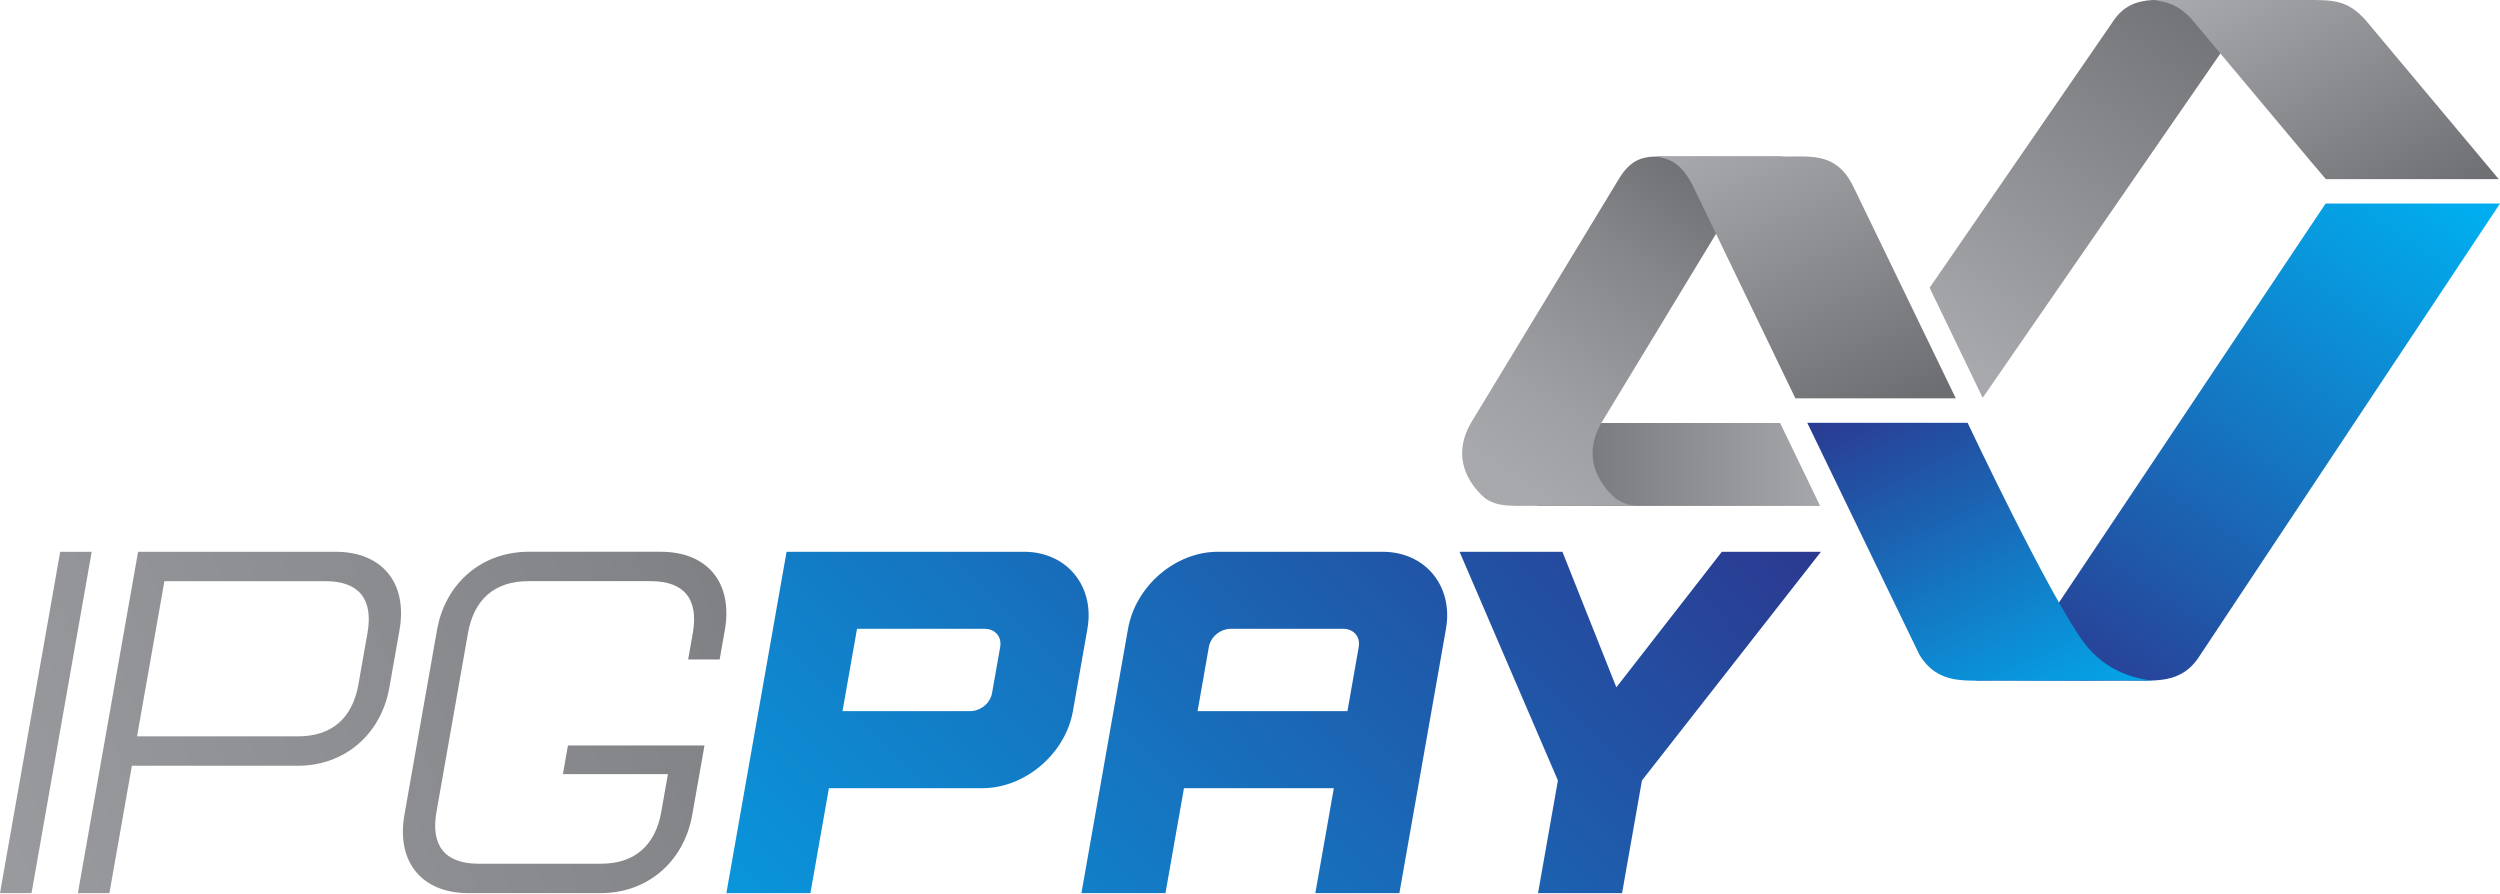
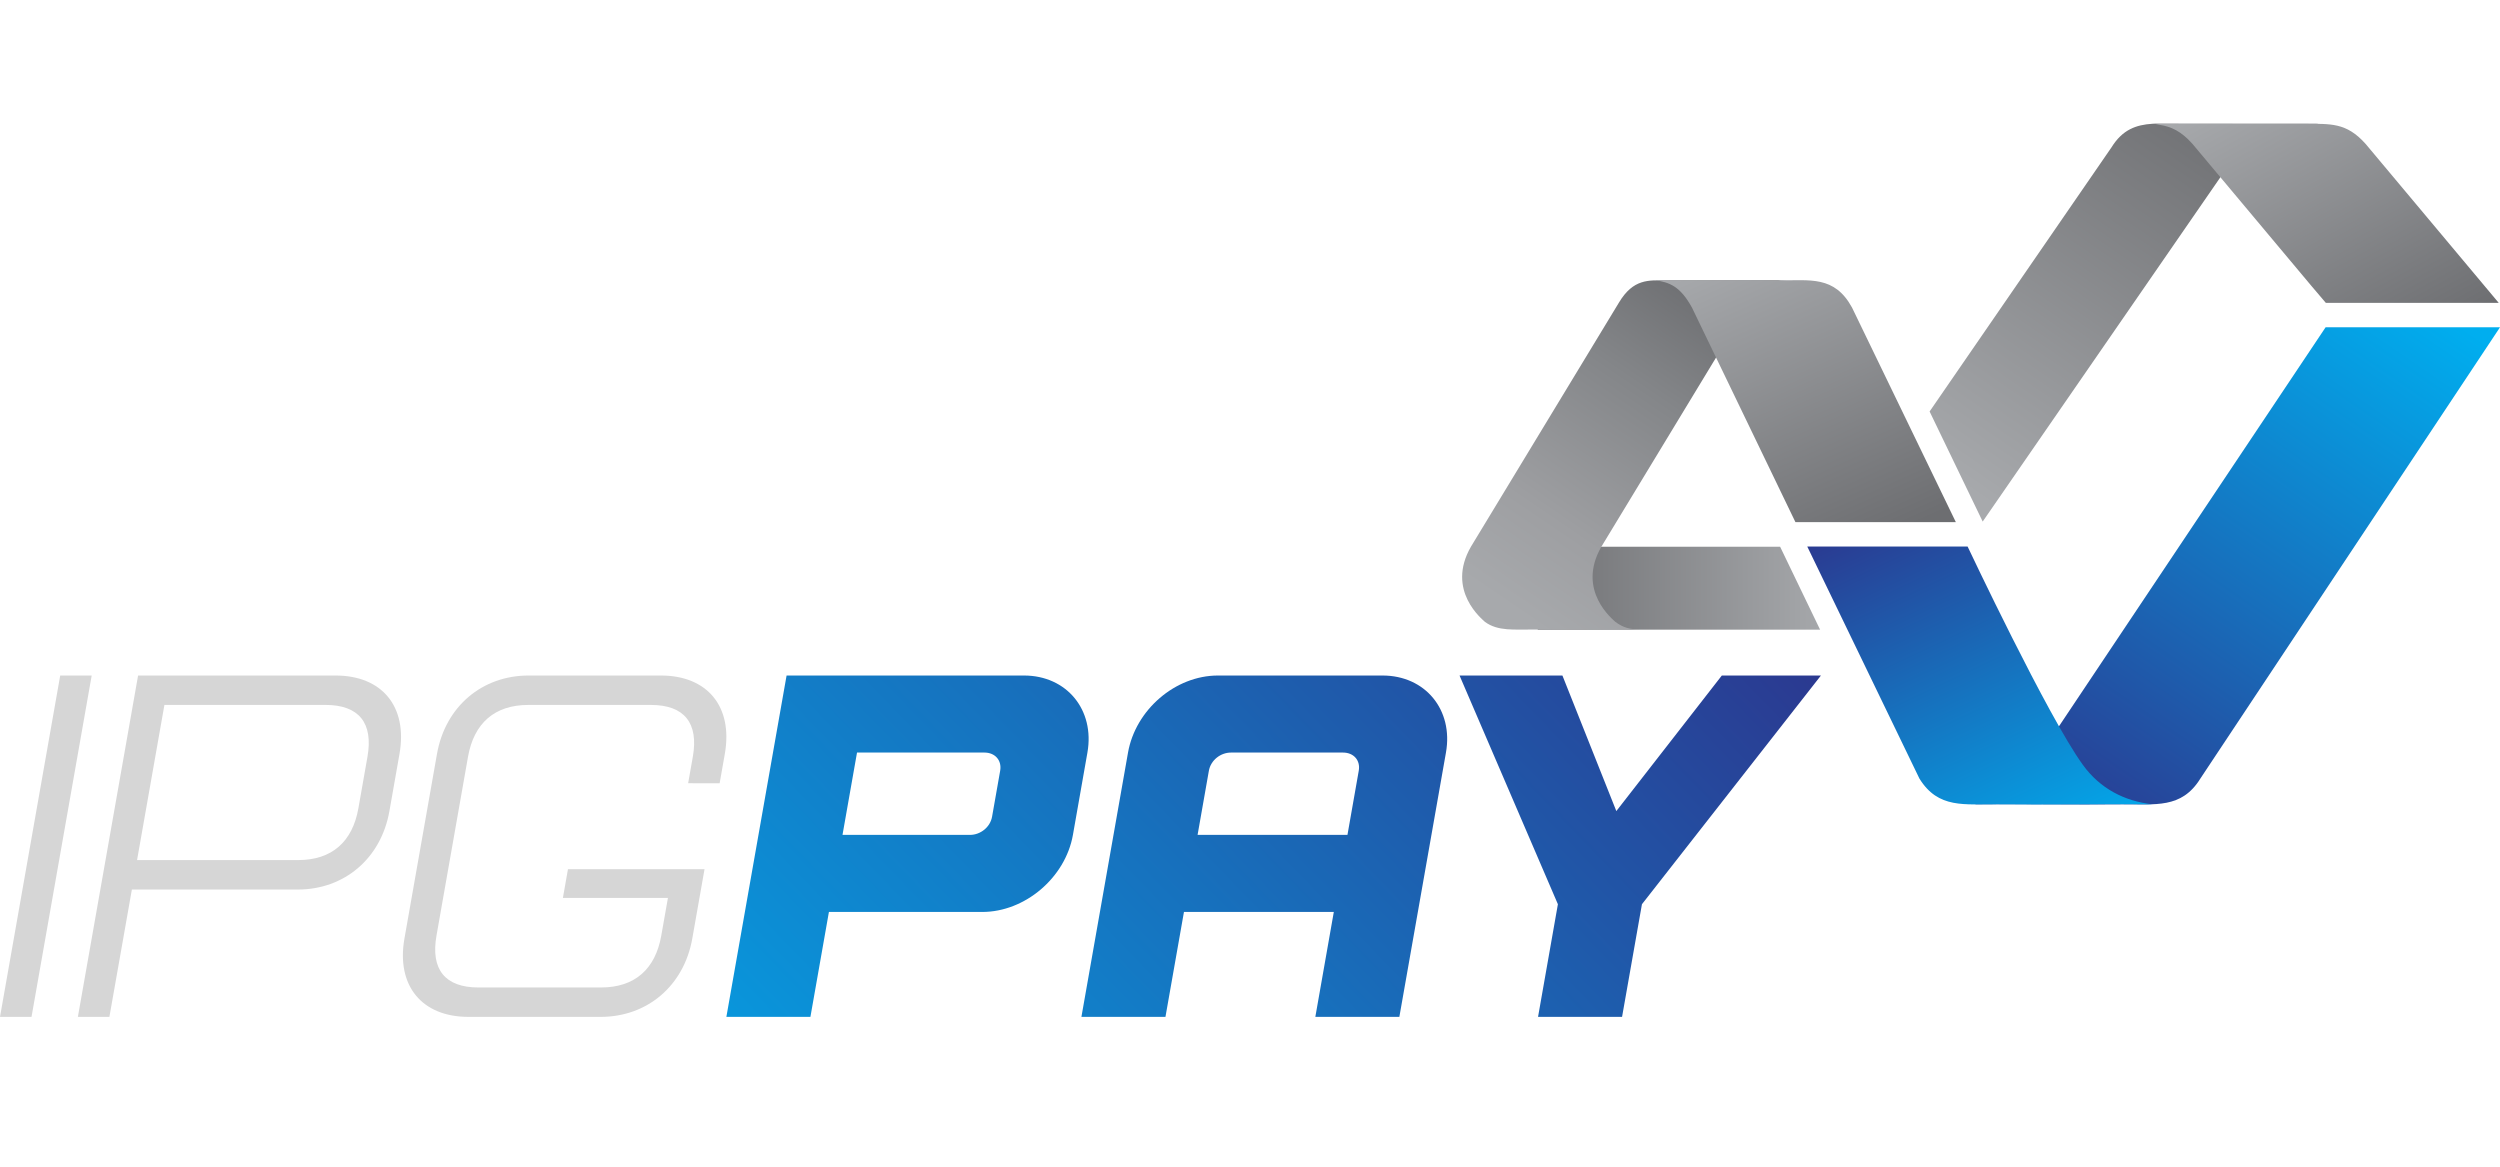
- <svg xmlns="http://www.w3.org/2000/svg" class="logo" id="logo" viewBox="0 0 377.583 134.892">
-   <linearGradient id="SVGID_1_" gradientUnits="userSpaceOnUse" x1="229.886" y1="70.15" x2="276.278" y2="70.15">
-     <stop offset="0" style="stop-color:#6D6E71" />
-     <stop offset="1" style="stop-color:#A7A9AC" />
-   </linearGradient>
-   <polygon fill-rule="evenodd" clip-rule="evenodd" fill="url(#SVGID_1_)" points="268.859,63.888 228.016,63.888 232.272,76.412   274.898,76.412 " />
-   <g>
-     <linearGradient id="SVGID_2_" gradientUnits="userSpaceOnUse" x1="262.456" y1="27.68" x2="230.433" y2="74.748">
+ <svg xmlns="http://www.w3.org/2000/svg" version="1.1" id="logo" x="0px" y="0px" width="120px" height="56px" viewBox="0 17.625 120 56" enable-background="new 0 17.625 120 56" xml:space="preserve">
+   <g id="mark">
+     <linearGradient id="SVGID_1_" gradientUnits="userSpaceOnUse" x1="1286.044" y1="-799.322" x2="1332.434" y2="-799.322" gradientTransform="matrix(0.3178 0 0 -0.3178 -335.6589 -208.1736)">
      <stop offset="0" style="stop-color:#6D6E71" />
-       <stop offset="0.32" style="stop-color:#848689" />
-       <stop offset="0.745" style="stop-color:#9E9FA2" />
      <stop offset="1" style="stop-color:#A7A9AC" />
    </linearGradient>
-     <path fill="url(#SVGID_2_)" d="M243.973,75.234c-0.276-0.302-5.962-4.695-2.1-11.377v-0.002l22.336-36.844    c1.761-2.943,3.624-3.327,5.613-3.367h-18.277c-2.531,0-4.86-0.267-7.035,3.367l-22.336,36.844v0.002    c-3.862,6.682,1.823,11.076,2.1,11.377c1.981,1.454,4.456,1.125,7.399,1.157c5.205,0.057,10.729-0.031,16.068,0.002    C246.137,76.352,245.203,76.138,243.973,75.234z" />
-     <linearGradient id="SVGID_3_" gradientUnits="userSpaceOnUse" x1="249.561" y1="76.328" x2="249.453" y2="76.487">
+     <polygon fill="url(#SVGID_1_)" points="85.446,43.869 72.466,43.869 73.818,47.85 87.365,47.85  " />
+     <g>
+       <linearGradient id="SVGID_2_" gradientUnits="userSpaceOnUse" x1="1318.614" y1="-756.851" x2="1286.592" y2="-803.918" gradientTransform="matrix(0.3178 0 0 -0.3178 -335.6589 -208.1736)">
+         <stop offset="0" style="stop-color:#6D6E71" />
+         <stop offset="0.32" style="stop-color:#848689" />
+         <stop offset="0.745" style="stop-color:#9E9FA2" />
+         <stop offset="1" style="stop-color:#A7A9AC" />
+       </linearGradient>
+       <path fill="url(#SVGID_2_)" d="M77.537,47.475c-0.088-0.096-1.895-1.492-0.667-3.615v0l7.099-11.709    c0.56-0.936,1.151-1.058,1.783-1.07h-5.809c-0.805,0-1.544-0.085-2.235,1.07l-7.099,11.709v0c-1.228,2.123,0.579,3.52,0.668,3.615    c0.629,0.463,1.416,0.357,2.352,0.368c1.653,0.019,3.409-0.01,5.105,0.001C78.225,47.83,77.928,47.762,77.537,47.475z" />
+       <linearGradient id="SVGID_3_" gradientUnits="userSpaceOnUse" x1="1305.72" y1="-805.499" x2="1305.612" y2="-805.657" gradientTransform="matrix(0.3178 0 0 -0.3178 -335.6589 -208.1736)">
+         <stop offset="0" style="stop-color:#6D6E71" />
+         <stop offset="0.32" style="stop-color:#848689" />
+         <stop offset="0.745" style="stop-color:#9E9FA2" />
+         <stop offset="1" style="stop-color:#A7A9AC" />
+       </linearGradient>
+       <path fill="url(#SVGID_3_)" d="M79.231,47.846c0.044,0,0.089,0,0.132,0.001c-0.005-0.001-0.008-0.001-0.013-0.002    C79.311,47.846,79.271,47.846,79.231,47.846z" />
+     </g>
+     <linearGradient id="SVGID_4_" gradientUnits="userSpaceOnUse" x1="1338.477" y1="-792.728" x2="1318.542" y2="-747.875" gradientTransform="matrix(0.3178 0 0 -0.3178 -335.6589 -208.1736)">
      <stop offset="0" style="stop-color:#6D6E71" />
-       <stop offset="0.32" style="stop-color:#848689" />
-       <stop offset="0.745" style="stop-color:#9E9FA2" />
      <stop offset="1" style="stop-color:#A7A9AC" />
    </linearGradient>
-     <path fill="url(#SVGID_3_)" d="M249.304,76.401c0.137,0.001,0.279,0.001,0.414,0.003c-0.014-0.002-0.026-0.005-0.04-0.007    C249.554,76.399,249.426,76.4,249.304,76.401z" />
+     <path fill="url(#SVGID_4_)" d="M88.895,32.384c-0.844-1.543-2.021-1.288-3.5-1.304l-5.945-0.007   c0.68,0.111,1.192,0.272,1.768,1.324l4.962,10.289h7.7L88.895,32.384z" />
+     <linearGradient id="SVGID_5_" gradientUnits="userSpaceOnUse" x1="1393.519" y1="-726.77" x2="1353.806" y2="-784.738" gradientTransform="matrix(0.3178 0 0 -0.3178 -335.6589 -208.1736)">
+       <stop offset="0" style="stop-color:#6D6E71" />
+       <stop offset="1" style="stop-color:#A7A9AC" />
+     </linearGradient>
+     <path fill="url(#SVGID_5_)" d="M92.621,37.376l2.548,5.284l11.984-17.359c0.763-1.048,2.933-1.596,4.149-1.735h-6.519l-1.464-0.001   c-0.784,0.051-1.438,0.278-1.967,1.133L92.621,37.376z" />
+     <linearGradient id="SVGID_6_" gradientUnits="userSpaceOnUse" x1="1419.17" y1="-764.119" x2="1396.309" y2="-722.491" gradientTransform="matrix(0.3178 0 0 -0.3178 -335.6589 -208.1736)">
+       <stop offset="0" style="stop-color:#6D6E71" />
+       <stop offset="1" style="stop-color:#A7A9AC" />
+     </linearGradient>
+     <path fill="url(#SVGID_6_)" d="M113.549,24.532c-0.934-1.049-1.697-0.954-2.939-0.967l-7.291-0.005   c0.123,0.01,0.238,0.031,0.35,0.059c0.55,0.084,1.032,0.308,1.57,0.913l5.703,6.81l0.698,0.821h8.299L113.549,24.532z" />
+     <linearGradient id="SVGID_7_" gradientUnits="userSpaceOnUse" x1="1367.482" y1="-835.766" x2="1422.276" y2="-755.761" gradientTransform="matrix(0.3178 0 0 -0.3178 -335.6589 -208.1736)">
+       <stop offset="0" style="stop-color:#2B3990" />
+       <stop offset="1" style="stop-color:#00AEEF" />
+     </linearGradient>
+     <path fill="url(#SVGID_7_)" d="M120,33.335h-8.371L97.777,54.063c-0.83,1.146-1.686,2.018-3.01,2.168   c2.364-0.022,4.729,0.026,7.094,0c1.588-0.015,2.851,0.228,3.756-1.235L120,33.335z" />
+     <linearGradient id="SVGID_8_" gradientUnits="userSpaceOnUse" x1="1342.589" y1="-785.892" x2="1369.077" y2="-841.924" gradientTransform="matrix(0.3178 0 0 -0.3178 -335.6589 -208.1736)">
+       <stop offset="0" style="stop-color:#2B3990" />
+       <stop offset="1" style="stop-color:#00AEEF" />
+     </linearGradient>
+     <path fill="url(#SVGID_8_)" d="M86.749,43.859h7.696c0,0,3.853,8.164,5.533,10.48c0.83,1.145,2.002,1.74,3.326,1.892   c-2.365-0.022-5.051,0.026-7.414,0c-1.59-0.015-2.853,0.228-3.758-1.235L86.749,43.859z" />
  </g>
-   <linearGradient id="SVGID_4_" gradientUnits="userSpaceOnUse" x1="282.317" y1="63.557" x2="262.384" y2="18.707">
-     <stop offset="0" style="stop-color:#6D6E71" />
-     <stop offset="1" style="stop-color:#A7A9AC" />
-   </linearGradient>
-   <path fill-rule="evenodd" clip-rule="evenodd" fill="url(#SVGID_4_)" d="M279.707,27.75c-2.654-4.856-6.355-4.051-11.012-4.102   l-18.707-0.021c2.138,0.348,3.753,0.856,5.562,4.165l15.614,32.373h24.229L279.707,27.75z" />
-   <linearGradient id="SVGID_5_" gradientUnits="userSpaceOnUse" x1="337.356" y1="-2.398" x2="297.645" y2="55.567">
-     <stop offset="0" style="stop-color:#6D6E71" />
-     <stop offset="1" style="stop-color:#A7A9AC" />
-   </linearGradient>
-   <path fill-rule="evenodd" clip-rule="evenodd" fill="url(#SVGID_5_)" d="M291.435,43.458l8.017,16.625L337.16,5.464   c2.401-3.298,9.229-5.021,13.055-5.459h-20.509L325.098,0c-2.465,0.16-4.52,0.875-6.185,3.564L291.435,43.458z" />
-   <linearGradient id="SVGID_6_" gradientUnits="userSpaceOnUse" x1="363.013" y1="34.947" x2="340.15" y2="-6.684">
-     <stop offset="0" style="stop-color:#6D6E71" />
-     <stop offset="1" style="stop-color:#A7A9AC" />
-   </linearGradient>
-   <path fill-rule="evenodd" clip-rule="evenodd" fill="url(#SVGID_6_)" d="M357.285,3.042c-2.938-3.3-5.341-3.002-9.252-3.042   l-22.937-0.015c0.387,0.031,0.748,0.098,1.097,0.185c1.731,0.265,3.249,0.968,4.944,2.872l17.943,21.426l2.197,2.583h26.113   L357.285,3.042z" />
-   <linearGradient id="SVGID_7_" gradientUnits="userSpaceOnUse" x1="311.322" y1="106.598" x2="366.116" y2="26.591">
-     <stop offset="0" style="stop-color:#2B3990" />
-     <stop offset="1" style="stop-color:#00AEEF" />
-   </linearGradient>
-   <path fill-rule="evenodd" clip-rule="evenodd" fill="url(#SVGID_7_)" d="M377.583,30.742h-26.339L307.66,95.964   c-2.611,3.603-5.305,6.349-9.473,6.822c7.44-0.07,14.881,0.081,22.321,0c4.996-0.048,8.971,0.717,11.818-3.889L377.583,30.742z" />
-   <linearGradient id="SVGID_8_" gradientUnits="userSpaceOnUse" x1="286.43" y1="56.723" x2="312.916" y2="112.752">
-     <stop offset="0" style="stop-color:#2B3990" />
-     <stop offset="1" style="stop-color:#00AEEF" />
-   </linearGradient>
-   <path fill-rule="evenodd" clip-rule="evenodd" fill="url(#SVGID_8_)" d="M272.958,63.857h24.215c0,0,12.124,25.69,17.411,32.976   c2.614,3.603,6.298,5.479,10.465,5.953c-7.44-0.07-15.889,0.081-23.329,0c-4.998-0.048-8.973,0.717-11.82-3.889L272.958,63.857z" />
-   <linearGradient id="SVGID_9_" gradientUnits="userSpaceOnUse" x1="-234.657" y1="49.032" x2="-464.289" y2="178.004" gradientTransform="matrix(1 0 -0.1763 1 412.5439 0)">
-     <stop offset="0" style="stop-color:#6D6E71" />
-     <stop offset="0.32" style="stop-color:#848689" />
-     <stop offset="0.745" style="stop-color:#9E9FA2" />
-     <stop offset="1" style="stop-color:#A7A9AC" />
-   </linearGradient>
-   <path fill="url(#SVGID_9_)" d="M0,134.892h4.76l9.089-51.556H9.092L0,134.892z M50.685,83.336h-29.83l-9.092,51.556h4.76   l3.395-19.236h25.067c6.981,0,12.56-4.65,13.829-11.848l1.52-8.624C61.603,87.987,57.664,83.336,50.685,83.336z M54.13,103.387   c-0.896,5.077-4.025,7.825-9.102,7.825H20.7l4.132-23.436H49.16c5.077,0,7.238,2.751,6.343,7.825L54.13,103.387z M108.691,99.604   l0.78-4.421c1.269-7.196-2.67-11.848-9.652-11.848h-19.99c-6.982,0-12.563,4.651-13.832,11.848l-4.912,27.861   c-1.269,7.192,2.673,11.847,9.654,11.847H90.73c6.981,0,12.56-4.654,13.827-11.847l1.844-10.454H85.777l-0.765,4.334h15.866   l-1.006,5.697c-0.894,5.077-4.025,7.828-9.1,7.828H72.259c-5.074,0-7.235-2.751-6.338-7.828l4.763-27.021   c0.897-5.074,4.025-7.825,9.103-7.825h18.511c5.077,0,7.235,2.751,6.341,7.825l-0.707,4.003H108.691z" />
-   <linearGradient id="SVGID_10_" gradientUnits="userSpaceOnUse" x1="-160.32" y1="50.6" x2="-278.798" y2="186.285" gradientTransform="matrix(1 0 -0.1763 1 412.5439 0)">
+   <path id="ipg" fill="#D6D6D6" d="M17.203,56.422c-0.285,1.614-1.279,2.487-2.893,2.487H6.579l1.313-7.448h7.731  c1.614,0,2.3,0.875,2.016,2.486L17.203,56.422z M0,66.436h1.513L4.401,50.05H2.89L0,66.436z M16.108,50.05h-9.48l-2.89,16.386h1.513  l1.079-6.113h7.967c2.218,0,3.992-1.479,4.395-3.766l0.483-2.741C19.578,51.528,18.326,50.05,16.108,50.05z M34.543,55.221  l0.248-1.406c0.403-2.286-0.849-3.765-3.067-3.765h-6.353c-2.219,0-3.993,1.478-4.396,3.765l-1.561,8.855  c-0.403,2.285,0.85,3.765,3.068,3.765h6.354c2.219,0,3.992-1.479,4.395-3.765l0.586-3.322h-6.555l-0.243,1.377h5.042l-0.32,1.811  c-0.284,1.613-1.279,2.488-2.892,2.488h-5.883c-1.613,0-2.299-0.875-2.015-2.488l1.514-8.588c0.285-1.612,1.279-2.486,2.893-2.486  h5.883c1.613,0,2.299,0.874,2.015,2.486l-0.225,1.272L34.543,55.221L34.543,55.221z" />
+   <linearGradient id="pay_1_" gradientUnits="userSpaceOnUse" x1="1040.35" y1="-779.769" x2="921.87" y2="-915.457" gradientTransform="matrix(0.3178 0 0.056 -0.3178 -209.619 -208.1736)">
    <stop offset="0" style="stop-color:#2B3990" />
    <stop offset="0.481" style="stop-color:#1673BF" />
    <stop offset="1" style="stop-color:#00AEEF" />
  </linearGradient>
-   <path fill="url(#SVGID_10_)" d="M154.656,83.336h-35.857l-9.092,51.556h12.692l2.794-15.849h23.165   c6.452,0,12.55-5.184,13.688-11.636l2.191-12.437C165.376,88.519,161.105,83.336,154.656,83.336z M149.837,104.653   c-0.279,1.589-1.756,2.754-3.342,2.754h-19.25l2.194-12.437h19.25c1.583,0,2.65,1.166,2.371,2.752L149.837,104.653z M260.057,83.336   l-15.935,20.472l-8.145-20.472h-15.534l14.853,34.541l-3.002,17.015h12.694l3-17.015l27.035-34.541H260.057z M208.808,83.336   h-24.857c-6.452,0-12.443,5.183-13.581,11.635l-7.038,39.921h12.692l2.794-15.849h22.635l-2.794,15.849h12.694l7.038-39.921   C219.528,88.519,215.263,83.336,208.808,83.336z M203.508,107.407h-22.635l1.705-9.685c0.281-1.586,1.753-2.752,3.341-2.752h16.923   c1.588,0,2.652,1.166,2.371,2.752L203.508,107.407z" />
+   <path id="pay" fill="url(#pay_1_)" d="M49.151,50.05H37.756l-2.89,16.386H38.9l0.888-5.037h7.362c2.05,0,3.988-1.648,4.35-3.698  l0.696-3.952C52.558,51.697,51.201,50.05,49.151,50.05z M47.62,56.824c-0.088,0.506-0.558,0.876-1.062,0.876H40.44l0.697-3.952  h6.118c0.503,0,0.842,0.37,0.753,0.874L47.62,56.824z M82.648,50.05l-5.064,6.507l-2.588-6.507h-4.938l4.721,10.978l-0.953,5.408  h4.033l0.954-5.408l8.592-10.978H82.648z M66.361,50.05h-7.9c-2.05,0-3.954,1.647-4.316,3.698l-2.237,12.688h4.034l0.888-5.037  h7.193l-0.887,5.037h4.033l2.237-12.688C69.769,51.697,68.413,50.05,66.361,50.05z M64.678,57.7h-7.194l0.542-3.078  c0.089-0.504,0.557-0.874,1.062-0.874h5.378c0.506,0,0.844,0.37,0.754,0.874L64.678,57.7z" />
</svg>
